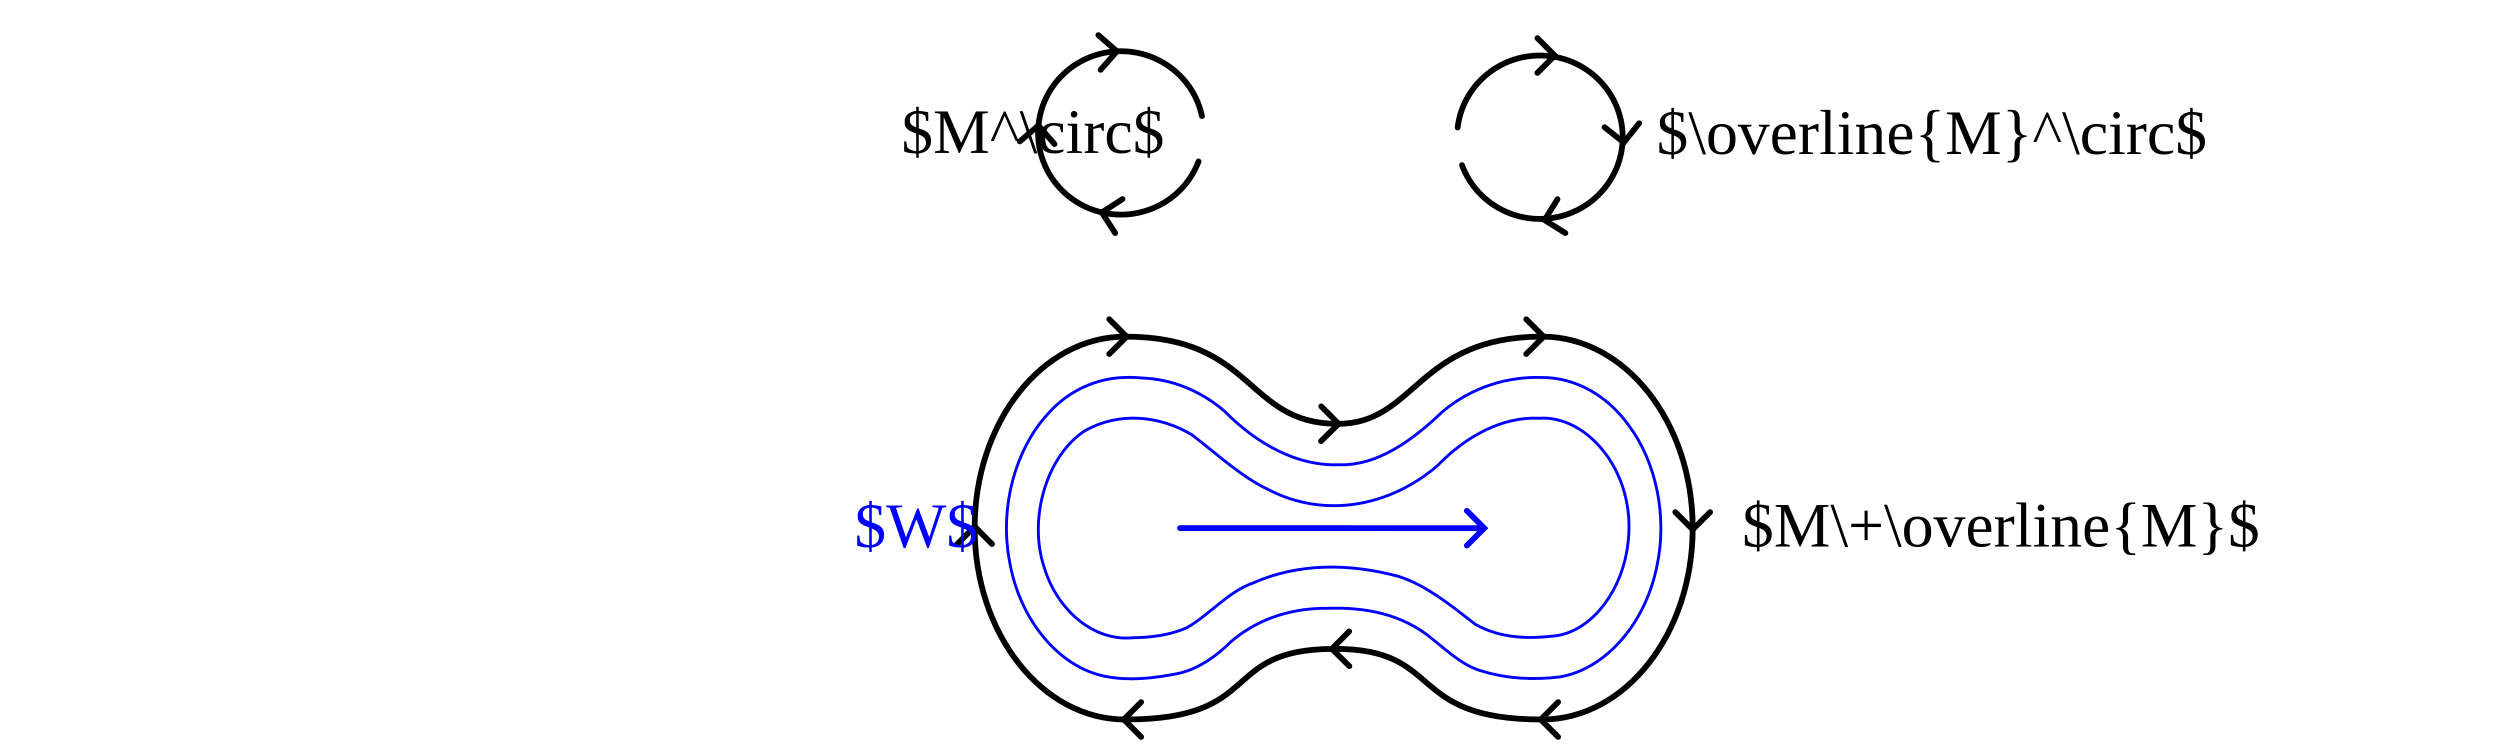
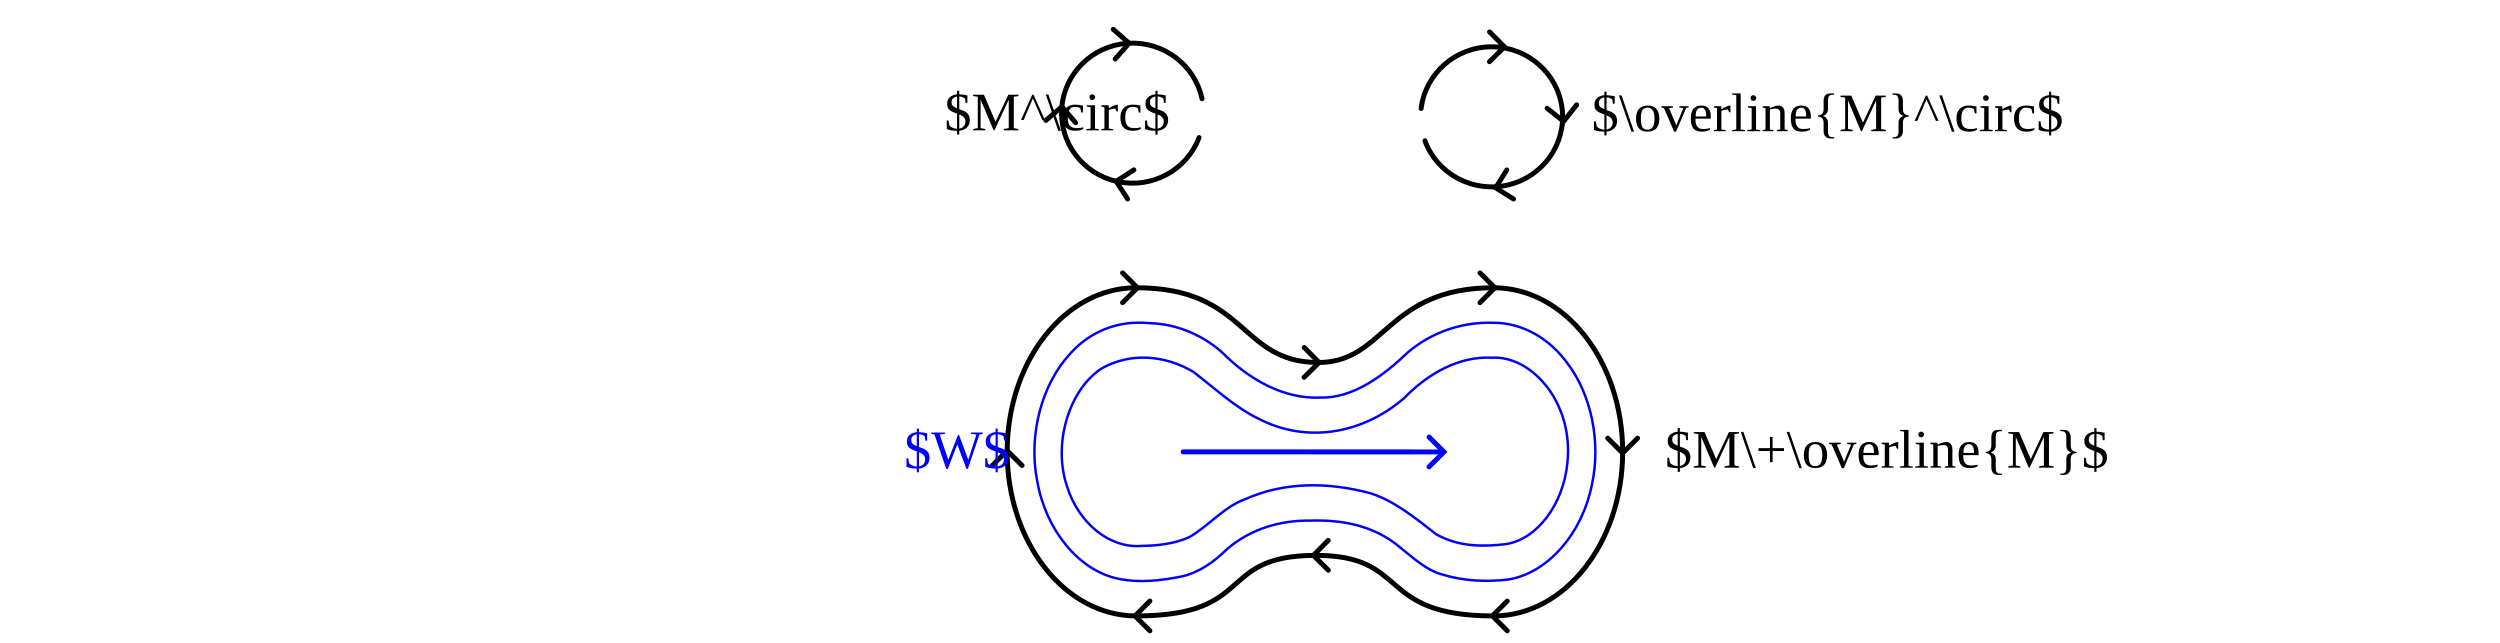
- <svg xmlns="http://www.w3.org/2000/svg" width="6in" height="1.8in" viewBox="0 0 152.4 45.72" version="1.1" id="svg1">
+ <svg xmlns="http://www.w3.org/2000/svg" width="7in" height="1.8in" viewBox="0 0 177.8 45.72" version="1.1" id="svg1">
  <defs id="defs1">
    <marker style="overflow:visible" id="ArrowWideRounded" refX="0" refY="0" orient="auto-start-reverse" markerWidth="1" markerHeight="1" viewBox="0 0 1 1" preserveAspectRatio="xMidYMid">
      <path style="fill:none;stroke:context-stroke;stroke-width:1;stroke-linecap:round" d="M 3,-3 0,0 3,3" transform="rotate(180,0.125,0)" id="path2" />
    </marker>
    <marker style="overflow:visible" id="marker7" refX="0" refY="0" orient="auto-start-reverse" markerWidth="1" markerHeight="1" viewBox="0 0 1 1" preserveAspectRatio="xMidYMid">
      <path style="fill:none;stroke:context-stroke;stroke-width:1;stroke-linecap:round" d="M 0.457,3 -2.543,0 0.457,-3" id="path7" />
    </marker>
    <marker style="overflow:visible" id="marker6" refX="0" refY="0" orient="auto-start-reverse" markerWidth="1" markerHeight="1" viewBox="0 0 1 1" preserveAspectRatio="xMidYMid">
      <path style="fill:none;stroke:context-stroke;stroke-width:1;stroke-linecap:round" d="M 3,-3 0,0 3,3" transform="rotate(180,0.125,0)" id="path6" />
    </marker>
  </defs>
  <g id="layer1">
-     <path id="path1-2" style="fill:none;fill-opacity:0.946;stroke:#000002;stroke-width:0.353;stroke-linecap:round;stroke-linejoin:round;marker-mid:url(#ArrowWideRounded)" d="m 68.591,43.861 c -5.068,0 -9.176,-5.225 -9.176,-11.67 0,-6.445 4.108,-11.67 9.176,-11.67 7.919,0 7.305,5.283 12.918,5.316 4.81,0.028 4.837,-5.316 12.502,-5.316 5.068,0 9.176,5.225 9.176,11.67 0,6.445 -4.108,11.67 -9.176,11.67 -8.455,0 -5.866,-4.345 -12.732,-4.306 -7.025,0.039 -4.131,4.306 -12.687,4.306 z" />
-     <path id="path1-2-2-3" style="fill:none;fill-opacity:0.946;stroke:#0000ff;stroke-width:0.176;stroke-linecap:round;stroke-linejoin:round;stroke-dasharray:none;stroke-opacity:1" d="m 68.478,23.014 c -1.616,0.056 -3.345,0.781 -4.597,2.217 -1.986,2.136 -2.967,5.714 -2.343,8.96 0.592,3.564 2.996,6.471 5.806,7.032 1.49,0.307 3.018,0.122 4.5,-0.171 1.186,-0.274 2.27,-1.005 3.211,-1.95 1.746,-1.485 3.867,-2.051 5.94,-2.02 2.199,-0.068 4.503,0.323 6.374,1.914 0.949,0.761 1.879,1.628 2.998,1.921 1.521,0.471 3.132,0.534 4.71,0.351 2.805,-0.472 5.248,-3.273 5.934,-6.788 0.641,-2.98 -0.048,-6.32 -1.718,-8.541 -1.334,-1.866 -3.285,-2.919 -5.254,-2.927 -2.114,-0.074 -4.273,0.565 -6.071,2.054 -1.826,1.745 -3.952,3.327 -6.303,3.267 -2.555,0.103 -5.026,-1.247 -7.004,-3.254 -1.478,-1.283 -3.28,-1.972 -5.023,-2.035 -0.386,-0.038 -0.773,-0.049 -1.16,-0.029 z" />
-     <path id="path1-2-2-3-8-6" style="fill:none;fill-opacity:0.946;stroke:#0000fc;stroke-width:0.176;stroke-linecap:round;stroke-linejoin:round;stroke-dasharray:none;stroke-opacity:1" d="m 93.857,25.495 c -2.274,-0.111 -4.482,1.087 -6.231,2.894 -2.974,2.55 -6.922,3.194 -10.26,1.481 -1.704,-0.798 -3.174,-2.194 -4.718,-3.373 -2.005,-1.185 -4.427,-1.39 -6.474,-0.261 -2.309,1.457 -3.538,5.299 -2.514,8.373 0.828,2.703 3.107,4.489 5.361,4.269 1.095,-0.014 2.232,-0.137 3.321,-0.607 1.389,-0.79 2.531,-2.205 4.022,-2.722 2.854,-1.267 5.979,-1.196 8.906,-0.407 1.694,0.542 3.18,1.767 4.655,2.908 1.552,0.89 3.315,0.909 4.978,0.7 2.251,-0.357 4.064,-2.885 4.35,-5.727 0.113,-1.05 0.041,-2.038 -0.242,-3.042 -0.241,-0.877 -0.756,-1.91 -1.362,-2.603 -1.009,-1.22 -2.394,-1.968 -3.791,-1.883 z" />
-     <path style="fill:none;fill-opacity:0.946;stroke:#000002;stroke-width:0.353;stroke-linecap:round;stroke-linejoin:round;stroke-dasharray:none;stroke-opacity:1;marker-mid:url(#marker6)" id="path4" d="M 73.064,9.84 A 5.049,4.98 0 0 1 67.254,12.968 5.049,4.98 0 0 1 63.297,7.734 5.049,4.98 0 0 1 67.995,3.134 5.049,4.98 0 0 1 73.272,7.076" />
-     <path style="fill:none;fill-opacity:0.946;stroke:#000002;stroke-width:0.353;stroke-linecap:round;stroke-linejoin:round;stroke-dasharray:none;stroke-opacity:1;marker-mid:url(#marker7)" id="path4-5" d="m -89.124,10.065 a 5.049,4.98 0 0 1 -5.904,3.147 5.049,4.98 0 0 1 -3.858,-5.416 5.049,4.98 0 0 1 5.004,-4.411 5.049,4.98 0 0 1 5.025,4.387" transform="scale(-1,1)" />
-     <path style="fill:none;fill-opacity:0.946;stroke:#0000ff;stroke-width:0.353;stroke-linecap:round;stroke-linejoin:round;stroke-dasharray:none;stroke-opacity:1;marker-end:url(#ArrowWideRounded)" d="m 71.933,32.192 c 6.152,0.002 12.305,0.003 18.457,0.005" id="path8" />
-     <text xml:space="preserve" style="font-size:3.881px;fill:#000000;fill-opacity:1;stroke:none;stroke-width:0.353;stroke-linecap:round;stroke-linejoin:round;stroke-dasharray:none;stroke-opacity:1" x="54.947" y="9.326" id="text8">
-       <tspan id="tspan8" style="fill:#000000;fill-opacity:1;stroke:none;stroke-width:0.353" x="54.947" y="9.326">$M^\circ$</tspan>
+     <path id="path1-2" style="fill:none;fill-opacity:0.946;stroke:#000002;stroke-width:0.353;stroke-linecap:round;stroke-linejoin:round;marker-mid:url(#ArrowWideRounded)" d="m 80.807,43.805 c -5.068,0 -9.176,-5.225 -9.176,-11.67 0,-6.445 4.108,-11.67 9.176,-11.67 7.919,0 7.305,5.283 12.918,5.316 4.81,0.028 4.837,-5.316 12.502,-5.316 5.068,0 9.176,5.225 9.176,11.67 0,6.445 -4.108,11.67 -9.176,11.67 -8.455,0 -5.866,-4.345 -12.732,-4.306 -7.025,0.039 -4.131,4.306 -12.687,4.306 z" />
+     <path id="path1-2-2-3" style="fill:none;fill-opacity:0.946;stroke:#0000ff;stroke-width:0.176;stroke-linecap:round;stroke-linejoin:round;stroke-dasharray:none;stroke-opacity:1" d="m 80.693,22.958 c -1.616,0.056 -3.345,0.781 -4.597,2.217 -1.986,2.136 -2.967,5.714 -2.343,8.96 0.592,3.564 2.996,6.471 5.806,7.032 1.49,0.307 3.018,0.122 4.5,-0.171 1.186,-0.274 2.27,-1.005 3.211,-1.95 1.746,-1.485 3.867,-2.051 5.94,-2.02 2.199,-0.068 4.503,0.323 6.374,1.914 0.949,0.761 1.879,1.628 2.998,1.921 1.521,0.471 3.132,0.534 4.71,0.351 2.805,-0.472 5.248,-3.273 5.934,-6.788 0.641,-2.98 -0.048,-6.32 -1.718,-8.541 -1.334,-1.866 -3.285,-2.919 -5.254,-2.927 -2.114,-0.074 -4.273,0.565 -6.071,2.054 -1.826,1.745 -3.952,3.327 -6.303,3.267 -2.555,0.103 -5.026,-1.247 -7.004,-3.254 -1.478,-1.283 -3.28,-1.972 -5.023,-2.035 -0.386,-0.038 -0.773,-0.049 -1.16,-0.029 z" />
+     <path id="path1-2-2-3-8-6" style="fill:none;fill-opacity:0.946;stroke:#0000fc;stroke-width:0.176;stroke-linecap:round;stroke-linejoin:round;stroke-dasharray:none;stroke-opacity:1" d="m 106.072,25.439 c -2.274,-0.111 -4.482,1.087 -6.231,2.894 -2.974,2.55 -6.922,3.194 -10.26,1.481 -1.704,-0.798 -3.174,-2.194 -4.718,-3.373 -2.005,-1.185 -4.427,-1.39 -6.474,-0.261 -2.309,1.457 -3.538,5.299 -2.514,8.373 0.828,2.703 3.107,4.489 5.361,4.269 1.095,-0.014 2.232,-0.137 3.321,-0.607 1.389,-0.79 2.531,-2.205 4.022,-2.722 2.854,-1.267 5.979,-1.196 8.906,-0.407 1.694,0.542 3.18,1.767 4.655,2.908 1.552,0.89 3.315,0.909 4.978,0.7 2.251,-0.357 4.064,-2.885 4.35,-5.727 0.113,-1.05 0.041,-2.038 -0.242,-3.042 -0.241,-0.877 -0.756,-1.91 -1.362,-2.603 -1.009,-1.22 -2.394,-1.968 -3.791,-1.883 z" />
+     <path style="fill:none;fill-opacity:0.946;stroke:#000002;stroke-width:0.353;stroke-linecap:round;stroke-linejoin:round;stroke-dasharray:none;stroke-opacity:1;marker-mid:url(#marker6)" id="path4" d="M 85.279,9.784 A 5.049,4.98 0 0 1 79.469,12.912 5.049,4.98 0 0 1 75.512,7.677 5.049,4.98 0 0 1 80.211,3.078 5.049,4.98 0 0 1 85.488,7.02" />
+     <path style="fill:none;fill-opacity:0.946;stroke:#000002;stroke-width:0.353;stroke-linecap:round;stroke-linejoin:round;stroke-dasharray:none;stroke-opacity:1;marker-mid:url(#marker7)" id="path4-5" d="m -101.339,10.009 a 5.049,4.98 0 0 1 -5.904,3.147 5.049,4.98 0 0 1 -3.858,-5.416 5.049,4.98 0 0 1 5.004,-4.411 5.049,4.98 0 0 1 5.025,4.387" transform="scale(-1,1)" />
+     <path style="fill:none;fill-opacity:0.946;stroke:#0000ff;stroke-width:0.353;stroke-linecap:round;stroke-linejoin:round;stroke-dasharray:none;stroke-opacity:1;marker-end:url(#ArrowWideRounded)" d="m 71.933,32.192 c 6.152,0.002 12.305,0.003 18.457,0.005" id="path8" transform="translate(12.21536,-0.05630384)" />
+     <text xml:space="preserve" style="font-size:3.881px;fill:#000000;fill-opacity:1;stroke:none;stroke-width:0.353;stroke-linecap:round;stroke-linejoin:round;stroke-dasharray:none;stroke-opacity:1" x="67.162" y="9.269" id="text8">
+       <tspan id="tspan8" style="fill:#000000;fill-opacity:1;stroke:none;stroke-width:0.353" x="67.162" y="9.269">$M^\circ$</tspan>
    </text>
-     <text xml:space="preserve" style="font-size:3.881px;fill:#000000;fill-opacity:1;stroke:none;stroke-width:0.353;stroke-linecap:round;stroke-linejoin:round;stroke-dasharray:none;stroke-opacity:1" x="100.981" y="9.389" id="text8-2">
-       <tspan id="tspan8-4" style="fill:#000000;fill-opacity:1;stroke:none;stroke-width:0.353" x="100.981" y="9.389">$\overline{M}^\circ$</tspan>
+     <text xml:space="preserve" style="font-size:3.881px;fill:#000000;fill-opacity:1;stroke:none;stroke-width:0.353;stroke-linecap:round;stroke-linejoin:round;stroke-dasharray:none;stroke-opacity:1" x="113.197" y="9.333" id="text8-2">
+       <tspan id="tspan8-4" style="fill:#000000;fill-opacity:1;stroke:none;stroke-width:0.353" x="113.197" y="9.333">$\overline{M}^\circ$</tspan>
    </text>
-     <text xml:space="preserve" style="font-size:3.881px;fill:#000000;fill-opacity:1;stroke:none;stroke-width:0.353;stroke-linecap:round;stroke-linejoin:round;stroke-dasharray:none;stroke-opacity:1" x="106.195" y="33.319" id="text8-2-1">
-       <tspan id="tspan8-4-6" style="fill:#000000;fill-opacity:1;stroke:none;stroke-width:0.353" x="106.195" y="33.319">$M\+\overline{M}$</tspan>
+     <text xml:space="preserve" style="font-size:3.881px;fill:#000000;fill-opacity:1;stroke:none;stroke-width:0.353;stroke-linecap:round;stroke-linejoin:round;stroke-dasharray:none;stroke-opacity:1" x="118.411" y="33.263" id="text8-2-1">
+       <tspan id="tspan8-4-6" style="fill:#000000;fill-opacity:1;stroke:none;stroke-width:0.353" x="118.411" y="33.263">$M\+\overline{M}$</tspan>
    </text>
-     <text xml:space="preserve" style="font-size:3.881px;fill:#0000ff;fill-opacity:1;stroke:none;stroke-width:0.353;stroke-linecap:round;stroke-linejoin:round;stroke-dasharray:none;stroke-opacity:1" x="52.081" y="33.348" id="text8-2-1-5">
-       <tspan id="tspan8-4-6-9" style="fill:#0000ff;fill-opacity:1;stroke:none;stroke-width:0.353" x="52.081" y="33.348">$W$</tspan>
+     <text xml:space="preserve" style="font-size:3.881px;fill:#0000ff;fill-opacity:1;stroke:none;stroke-width:0.353;stroke-linecap:round;stroke-linejoin:round;stroke-dasharray:none;stroke-opacity:1" x="64.296" y="33.292" id="text8-2-1-5">
+       <tspan id="tspan8-4-6-9" style="fill:#0000ff;fill-opacity:1;stroke:none;stroke-width:0.353" x="64.296" y="33.292">$W$</tspan>
    </text>
  </g>
</svg>
